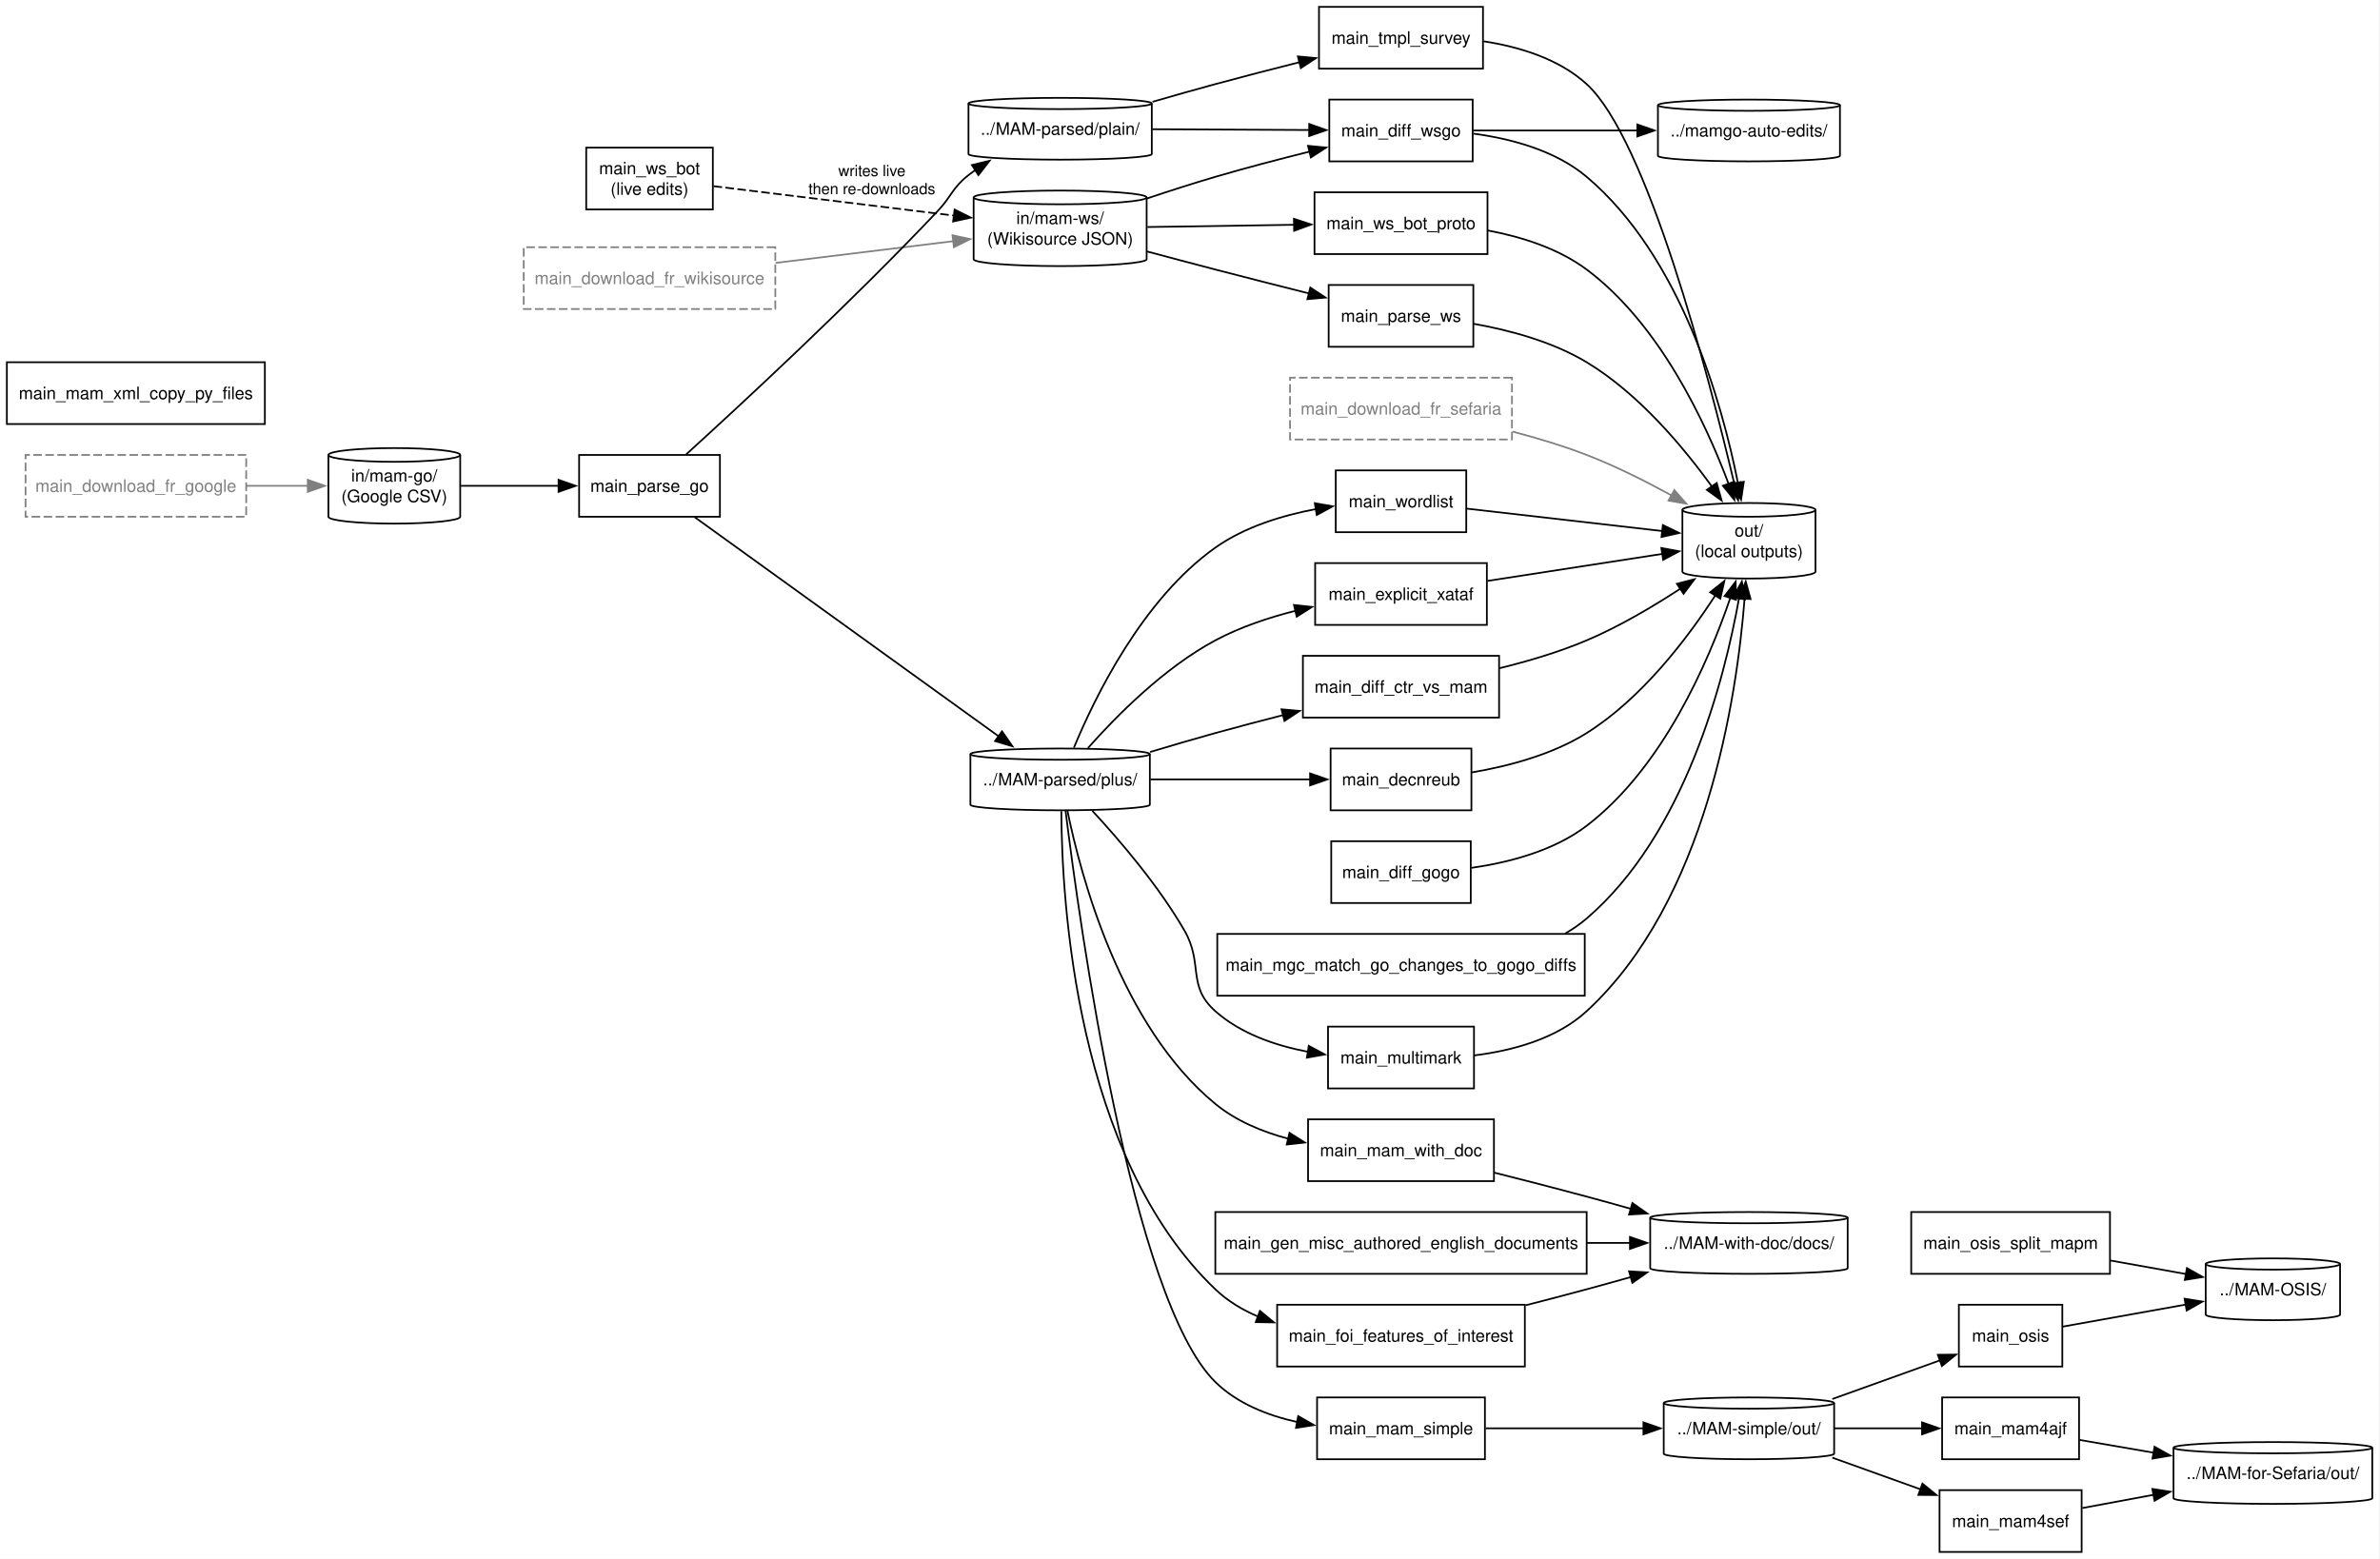
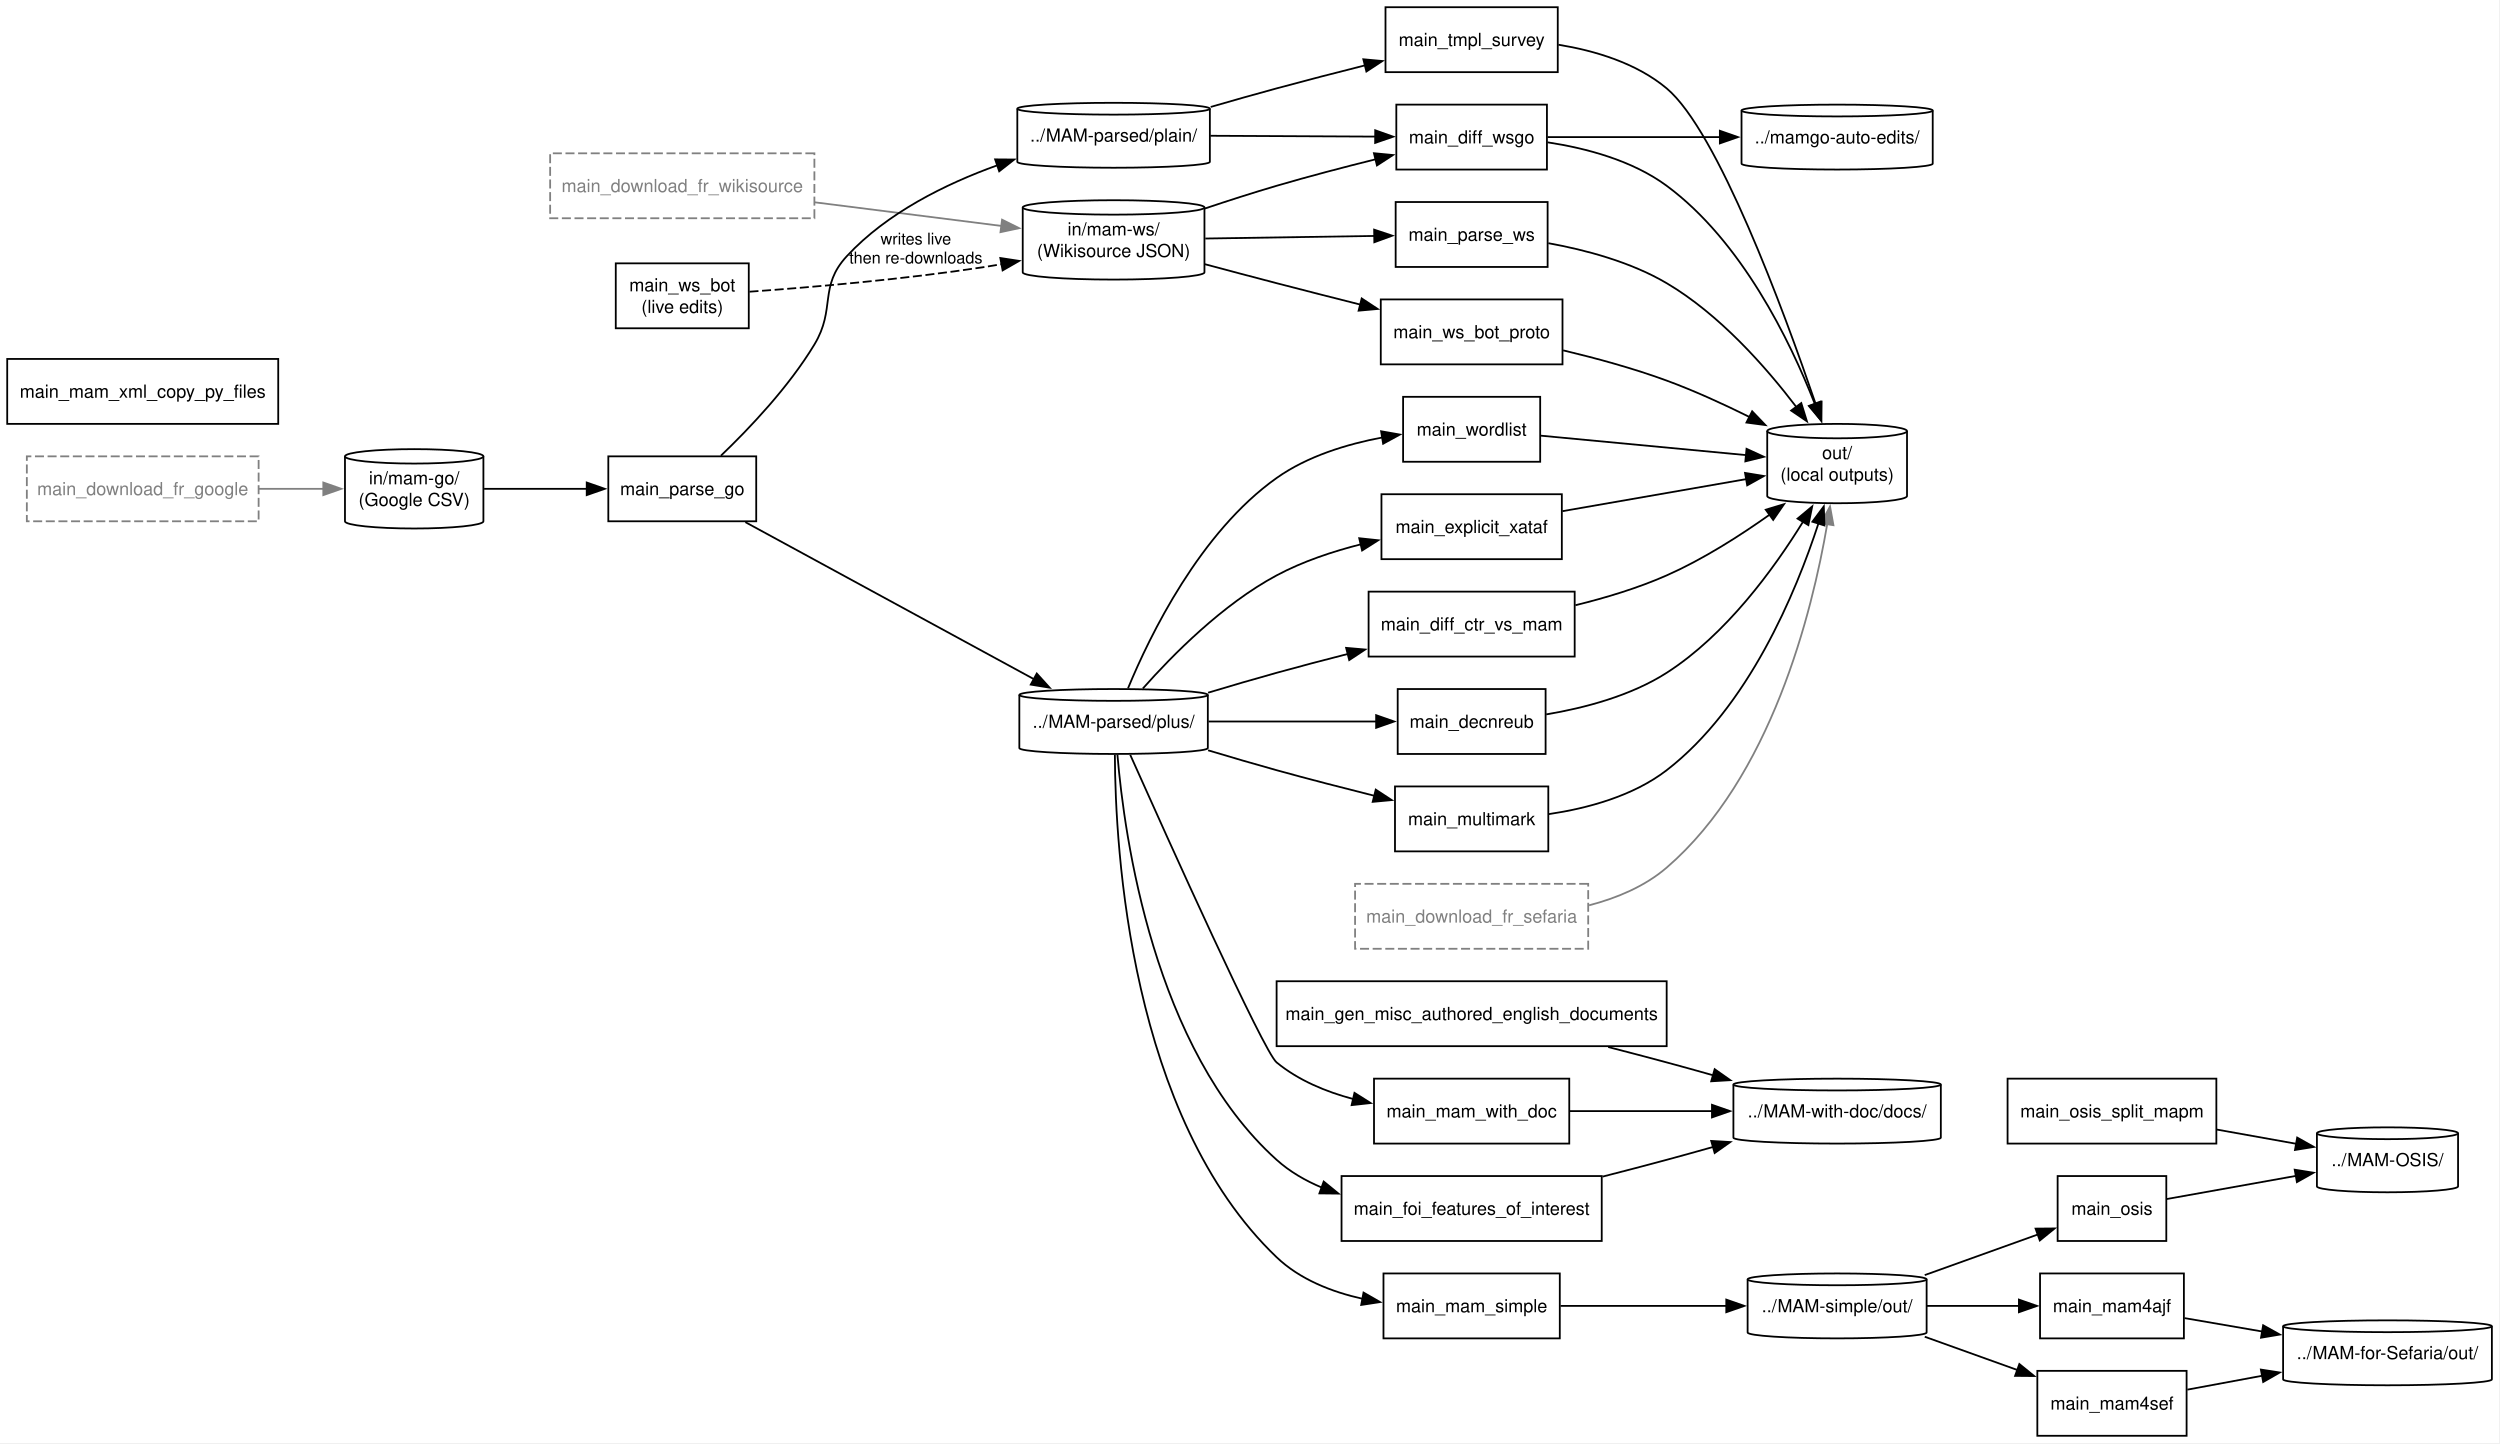
- <svg xmlns="http://www.w3.org/2000/svg" width="1386pt" height="908pt" viewBox="0.00 0.00 1386.00 908.00">
-   <g id="graph0" class="graph" transform="scale(1 1) rotate(0) translate(4 904)">
-     <polygon fill="white" stroke="none" points="-4,4 -4,-904 1381.5,-904 1381.5,4 -4,4" />
+ <svg xmlns="http://www.w3.org/2000/svg" width="1386pt" height="800pt" viewBox="0.00 0.00 1386.00 800.00">
+   <g id="graph0" class="graph" transform="scale(1 1) rotate(0) translate(4 796)">
+     <polygon fill="white" stroke="none" points="-4,4 -4,-796 1381.5,-796 1381.5,4 -4,4" />
    <g id="node1" class="node">
-       <path fill="none" stroke="black" d="M264,-639C264,-641.21 246.8,-643 225.62,-643 204.45,-643 187.25,-641.21 187.25,-639 187.25,-639 187.25,-603 187.25,-603 187.25,-600.79 204.45,-599 225.62,-599 246.8,-599 264,-600.79 264,-603 264,-603 264,-639 264,-639" />
-       <path fill="none" stroke="black" d="M264,-639C264,-636.79 246.8,-635 225.62,-635 204.45,-635 187.25,-636.79 187.25,-639" />
-       <text xml:space="preserve" text-anchor="middle" x="225.62" y="-623.5" font-family="Helvetica,sans-Serif" font-size="10.00">in/mam-go/</text>
-       <text xml:space="preserve" text-anchor="middle" x="225.62" y="-611.5" font-family="Helvetica,sans-Serif" font-size="10.00">(Google CSV)</text>
+       <path fill="none" stroke="black" d="M264,-543C264,-545.21 246.8,-547 225.62,-547 204.45,-547 187.25,-545.21 187.25,-543 187.25,-543 187.25,-507 187.25,-507 187.25,-504.79 204.45,-503 225.62,-503 246.8,-503 264,-504.79 264,-507 264,-507 264,-543 264,-543" />
+       <path fill="none" stroke="black" d="M264,-543C264,-540.79 246.8,-539 225.62,-539 204.45,-539 187.25,-540.79 187.25,-543" />
+       <text xml:space="preserve" text-anchor="middle" x="225.62" y="-527.5" font-family="Helvetica,sans-Serif" font-size="10.00">in/mam-go/</text>
+       <text xml:space="preserve" text-anchor="middle" x="225.62" y="-515.5" font-family="Helvetica,sans-Serif" font-size="10.00">(Google CSV)</text>
    </g>
    <g id="node14" class="node">
-       <polygon fill="none" stroke="black" points="415.25,-639 333.25,-639 333.25,-603 415.25,-603 415.25,-639" />
-       <text xml:space="preserve" text-anchor="middle" x="374.25" y="-617.5" font-family="Helvetica,sans-Serif" font-size="10.00">main_parse_go</text>
+       <polygon fill="none" stroke="black" points="415.25,-543 333.25,-543 333.25,-507 415.25,-507 415.25,-543" />
+       <text xml:space="preserve" text-anchor="middle" x="374.25" y="-521.5" font-family="Helvetica,sans-Serif" font-size="10.00">main_parse_go</text>
    </g>
    <g id="edge2" class="edge">
-       <path fill="none" stroke="black" d="M264.38,-621C281.74,-621 302.6,-621 321.4,-621" />
-       <polygon fill="black" stroke="black" points="321.28,-624.5 331.28,-621 321.28,-617.5 321.28,-624.5" />
+       <path fill="none" stroke="black" d="M264.38,-525C281.74,-525 302.6,-525 321.4,-525" />
+       <polygon fill="black" stroke="black" points="321.28,-528.5 331.28,-525 321.28,-521.5 321.28,-528.5" />
    </g>
    <g id="node2" class="node">
-       <path fill="none" stroke="black" d="M665.62,-464.73C665.62,-466.53 642.21,-468 613.38,-468 584.54,-468 561.12,-466.53 561.12,-464.73 561.12,-464.73 561.12,-435.27 561.12,-435.27 561.12,-433.47 584.54,-432 613.38,-432 642.21,-432 665.62,-433.47 665.62,-435.27 665.62,-435.27 665.62,-464.73 665.62,-464.73" />
-       <path fill="none" stroke="black" d="M665.62,-464.73C665.62,-462.92 642.21,-461.45 613.38,-461.45 584.54,-461.45 561.12,-462.92 561.12,-464.73" />
-       <text xml:space="preserve" text-anchor="middle" x="613.38" y="-446.5" font-family="Helvetica,sans-Serif" font-size="10.00">../MAM-parsed/plus/</text>
+       <path fill="none" stroke="black" d="M665.62,-410.73C665.62,-412.53 642.21,-414 613.38,-414 584.54,-414 561.12,-412.53 561.12,-410.73 561.12,-410.73 561.12,-381.27 561.12,-381.27 561.12,-379.47 584.54,-378 613.38,-378 642.21,-378 665.62,-379.47 665.62,-381.27 665.62,-381.27 665.62,-410.73 665.62,-410.73" />
+       <path fill="none" stroke="black" d="M665.62,-410.73C665.62,-408.92 642.21,-407.45 613.38,-407.45 584.54,-407.45 561.12,-408.92 561.12,-410.73" />
+       <text xml:space="preserve" text-anchor="middle" x="613.38" y="-392.5" font-family="Helvetica,sans-Serif" font-size="10.00">../MAM-parsed/plus/</text>
    </g>
    <g id="node15" class="node">
      <polygon fill="none" stroke="black" points="884,-144 739.75,-144 739.75,-108 884,-108 884,-144" />
      <text xml:space="preserve" text-anchor="middle" x="811.88" y="-122.5" font-family="Helvetica,sans-Serif" font-size="10.00">main_foi_features_of_interest</text>
    </g>
    <g id="edge5" class="edge">
-       <path fill="none" stroke="black" d="M614.08,-431.51C614.3,-379.51 622.39,-230.75 703.75,-153 710.9,-146.16 719.52,-140.99 728.73,-137.08" />
-       <polygon fill="black" stroke="black" points="729.73,-140.44 737.9,-133.7 727.31,-133.87 729.73,-140.44" />
+       <path fill="none" stroke="black" d="M615.5,-377.59C619.3,-332.22 635.58,-214.33 703.75,-153 711.05,-146.43 719.72,-141.41 728.92,-137.58" />
+       <polygon fill="black" stroke="black" points="729.86,-140.96 738.06,-134.26 727.47,-134.38 729.86,-140.96" />
    </g>
    <g id="node16" class="node">
-       <polygon fill="none" stroke="black" points="866,-252 757.75,-252 757.75,-216 866,-216 866,-252" />
-       <text xml:space="preserve" text-anchor="middle" x="811.88" y="-230.5" font-family="Helvetica,sans-Serif" font-size="10.00">main_mam_with_doc</text>
+       <polygon fill="none" stroke="black" points="866,-198 757.75,-198 757.75,-162 866,-162 866,-198" />
+       <text xml:space="preserve" text-anchor="middle" x="811.88" y="-176.5" font-family="Helvetica,sans-Serif" font-size="10.00">main_mam_with_doc</text>
    </g>
    <g id="edge6" class="edge">
-       <path fill="none" stroke="black" d="M617.63,-431.75C625.36,-393.85 648.51,-306.4 703.75,-261 715.85,-251.05 731.14,-244.7 746.34,-240.67" />
-       <polygon fill="black" stroke="black" points="746.92,-244.13 755.87,-238.47 745.34,-237.31 746.92,-244.13" />
+       <path fill="none" stroke="black" d="M622.6,-377.53C643.32,-331.12 696.55,-212.92 703.75,-207 715.85,-197.05 731.14,-190.7 746.34,-186.67" />
+       <polygon fill="black" stroke="black" points="746.92,-190.13 755.87,-184.47 745.34,-183.31 746.92,-190.13" />
    </g>
    <g id="node18" class="node">
      <polygon fill="none" stroke="black" points="860.75,-90 763,-90 763,-54 860.75,-54 860.75,-90" />
      <text xml:space="preserve" text-anchor="middle" x="811.88" y="-68.5" font-family="Helvetica,sans-Serif" font-size="10.00">main_mam_simple</text>
    </g>
    <g id="edge7" class="edge">
-       <path fill="none" stroke="black" d="M616.52,-431.82C624.56,-366.78 654.96,-146.91 703.75,-99 716.49,-86.49 734.13,-79.51 751.43,-75.69" />
-       <polygon fill="black" stroke="black" points="752,-79.14 761.2,-73.88 750.73,-72.26 752,-79.14" />
+       <path fill="none" stroke="black" d="M614.08,-377.51C614.3,-325.51 622.39,-176.75 703.75,-99 716.6,-86.72 734.19,-79.79 751.41,-75.95" />
+       <polygon fill="black" stroke="black" points="751.94,-79.41 761.12,-74.13 750.65,-72.53 751.94,-79.41" />
    </g>
    <g id="node22" class="node">
-       <polygon fill="none" stroke="black" points="852.88,-468 770.88,-468 770.88,-432 852.88,-432 852.88,-468" />
-       <text xml:space="preserve" text-anchor="middle" x="811.88" y="-446.5" font-family="Helvetica,sans-Serif" font-size="10.00">main_decnreub</text>
+       <polygon fill="none" stroke="black" points="852.88,-414 770.88,-414 770.88,-378 852.88,-378 852.88,-414" />
+       <text xml:space="preserve" text-anchor="middle" x="811.88" y="-392.5" font-family="Helvetica,sans-Serif" font-size="10.00">main_decnreub</text>
    </g>
    <g id="edge8" class="edge">
-       <path fill="none" stroke="black" d="M666,-450C694.69,-450 730.27,-450 758.99,-450" />
-       <polygon fill="black" stroke="black" points="758.93,-453.5 768.93,-450 758.93,-446.5 758.93,-453.5" />
+       <path fill="none" stroke="black" d="M666,-396C694.69,-396 730.27,-396 758.99,-396" />
+       <polygon fill="black" stroke="black" points="758.93,-399.5 768.93,-396 758.93,-392.5 758.93,-399.5" />
    </g>
    <g id="node23" class="node">
-       <polygon fill="none" stroke="black" points="854.38,-306 769.38,-306 769.38,-270 854.38,-270 854.38,-306" />
-       <text xml:space="preserve" text-anchor="middle" x="811.88" y="-284.5" font-family="Helvetica,sans-Serif" font-size="10.00">main_multimark</text>
+       <polygon fill="none" stroke="black" points="854.38,-360 769.38,-360 769.38,-324 854.38,-324 854.38,-360" />
+       <text xml:space="preserve" text-anchor="middle" x="811.88" y="-338.5" font-family="Helvetica,sans-Serif" font-size="10.00">main_multimark</text>
    </g>
    <g id="edge9" class="edge">
-       <path fill="none" stroke="black" d="M632.12,-431.72C647.85,-414.75 670.6,-388.24 685.75,-362 696.93,-342.63 687.02,-329.85 703.75,-315 718.55,-301.86 738.82,-294.93 757.75,-291.33" />
-       <polygon fill="black" stroke="black" points="758.17,-294.81 767.49,-289.78 757.07,-287.9 758.17,-294.81" />
+       <path fill="none" stroke="black" d="M665.77,-380.03C678.17,-376.3 691.41,-372.42 703.75,-369 721.34,-364.13 740.65,-359.15 757.98,-354.81" />
+       <polygon fill="black" stroke="black" points="758.71,-358.24 767.57,-352.43 757.02,-351.45 758.71,-358.24" />
    </g>
    <g id="node24" class="node">
-       <polygon fill="none" stroke="black" points="849.88,-630 773.88,-630 773.88,-594 849.88,-594 849.88,-630" />
-       <text xml:space="preserve" text-anchor="middle" x="811.88" y="-608.5" font-family="Helvetica,sans-Serif" font-size="10.00">main_wordlist</text>
+       <polygon fill="none" stroke="black" points="849.88,-576 773.88,-576 773.88,-540 849.88,-540 849.88,-576" />
+       <text xml:space="preserve" text-anchor="middle" x="811.88" y="-554.5" font-family="Helvetica,sans-Serif" font-size="10.00">main_wordlist</text>
    </g>
    <g id="edge10" class="edge">
-       <path fill="none" stroke="black" d="M621.39,-468.45C633.54,-497.82 661.32,-554.94 703.75,-585 720.82,-597.1 742.8,-603.79 762.4,-607.48" />
-       <polygon fill="black" stroke="black" points="761.68,-610.91 772.11,-609.08 762.81,-604 761.68,-610.91" />
+       <path fill="none" stroke="black" d="M621.39,-414.45C633.54,-443.82 661.32,-500.94 703.75,-531 720.82,-543.1 742.8,-549.79 762.4,-553.48" />
+       <polygon fill="black" stroke="black" points="761.68,-556.91 772.11,-555.08 762.81,-550 761.68,-556.91" />
    </g>
    <g id="node25" class="node">
-       <polygon fill="none" stroke="black" points="861.88,-576 761.88,-576 761.88,-540 861.88,-540 861.88,-576" />
-       <text xml:space="preserve" text-anchor="middle" x="811.88" y="-554.5" font-family="Helvetica,sans-Serif" font-size="10.00">main_explicit_xataf</text>
+       <polygon fill="none" stroke="black" points="861.88,-522 761.88,-522 761.88,-486 861.88,-486 861.88,-522" />
+       <text xml:space="preserve" text-anchor="middle" x="811.88" y="-500.5" font-family="Helvetica,sans-Serif" font-size="10.00">main_explicit_xataf</text>
    </g>
    <g id="edge11" class="edge">
-       <path fill="none" stroke="black" d="M629.58,-468.27C646,-486.8 673.84,-514.99 703.75,-531 718.18,-538.72 734.88,-544.3 750.75,-548.3" />
-       <polygon fill="black" stroke="black" points="749.55,-551.61 760.09,-550.48 751.15,-544.8 749.55,-551.61" />
+       <path fill="none" stroke="black" d="M629.58,-414.27C646,-432.8 673.84,-460.99 703.75,-477 718.18,-484.72 734.88,-490.3 750.75,-494.3" />
+       <polygon fill="black" stroke="black" points="749.55,-497.61 760.09,-496.48 751.15,-490.8 749.55,-497.61" />
+     </g>
+     <g id="node27" class="node">
+       <polygon fill="none" stroke="black" points="869,-468 754.75,-468 754.75,-432 869,-432 869,-468" />
+       <text xml:space="preserve" text-anchor="middle" x="811.88" y="-446.5" font-family="Helvetica,sans-Serif" font-size="10.00">main_diff_ctr_vs_mam</text>
+     </g>
+     <g id="edge12" class="edge">
+       <path fill="none" stroke="black" d="M665.77,-411.97C678.17,-415.7 691.41,-419.58 703.75,-423 716.53,-426.54 730.22,-430.14 743.4,-433.5" />
+       <polygon fill="black" stroke="black" points="742.29,-436.83 752.85,-435.9 744.01,-430.05 742.29,-436.83" />
+     </g>
+     <g id="node3" class="node">
+       <path fill="none" stroke="black" d="M666.75,-735.73C666.75,-737.53 642.83,-739 613.38,-739 583.92,-739 560,-737.53 560,-735.73 560,-735.73 560,-706.27 560,-706.27 560,-704.47 583.92,-703 613.38,-703 642.83,-703 666.75,-704.47 666.75,-706.27 666.75,-706.27 666.75,-735.73 666.75,-735.73" />
+       <path fill="none" stroke="black" d="M666.75,-735.73C666.75,-733.92 642.83,-732.45 613.38,-732.45 583.92,-732.45 560,-733.92 560,-735.73" />
+       <text xml:space="preserve" text-anchor="middle" x="613.38" y="-717.5" font-family="Helvetica,sans-Serif" font-size="10.00">../MAM-parsed/plain/</text>
+     </g>
+     <g id="node17" class="node">
+       <polygon fill="none" stroke="black" points="859.62,-792 764.12,-792 764.12,-756 859.62,-756 859.62,-792" />
+       <text xml:space="preserve" text-anchor="middle" x="811.88" y="-770.5" font-family="Helvetica,sans-Serif" font-size="10.00">main_tmpl_survey</text>
+     </g>
+     <g id="edge13" class="edge">
+       <path fill="none" stroke="black" d="M667.22,-736.72C679.21,-740.19 691.9,-743.78 703.75,-747 719.69,-751.33 737.03,-755.8 753.03,-759.83" />
+       <polygon fill="black" stroke="black" points="751.83,-763.14 762.38,-762.17 753.53,-756.34 751.83,-763.14" />
+     </g>
+     <g id="node26" class="node">
+       <polygon fill="none" stroke="black" points="853.62,-738 770.12,-738 770.12,-702 853.62,-702 853.62,-738" />
+       <text xml:space="preserve" text-anchor="middle" x="811.88" y="-716.5" font-family="Helvetica,sans-Serif" font-size="10.00">main_diff_wsgo</text>
+     </g>
+     <g id="edge14" class="edge">
+       <path fill="none" stroke="black" d="M667.03,-720.73C695.41,-720.59 730.31,-720.41 758.62,-720.27" />
+       <polygon fill="black" stroke="black" points="758.42,-723.77 768.4,-720.22 758.38,-716.77 758.42,-723.77" />
+     </g>
+     <g id="node4" class="node">
+       <path fill="none" stroke="black" d="M663.75,-681C663.75,-683.21 641.17,-685 613.38,-685 585.58,-685 563,-683.21 563,-681 563,-681 563,-645 563,-645 563,-642.79 585.58,-641 613.38,-641 641.17,-641 663.75,-642.79 663.75,-645 663.75,-645 663.75,-681 663.75,-681" />
+       <path fill="none" stroke="black" d="M663.75,-681C663.75,-678.79 641.17,-677 613.38,-677 585.58,-677 563,-678.79 563,-681" />
+       <text xml:space="preserve" text-anchor="middle" x="613.38" y="-665.5" font-family="Helvetica,sans-Serif" font-size="10.00">in/mam-ws/</text>
+       <text xml:space="preserve" text-anchor="middle" x="613.38" y="-653.5" font-family="Helvetica,sans-Serif" font-size="10.00">(Wikisource JSON)</text>
+     </g>
+     <g id="edge37" class="edge">
+       <path fill="none" stroke="black" d="M663.8,-680.34C676.74,-684.68 690.71,-689.18 703.75,-693 721.49,-698.2 741.06,-703.32 758.56,-707.67" />
+       <polygon fill="black" stroke="black" points="757.71,-711.06 768.26,-710.05 759.38,-704.27 757.71,-711.06" />
    </g>
    <g id="node28" class="node">
-       <polygon fill="none" stroke="black" points="869,-522 754.75,-522 754.75,-486 869,-486 869,-522" />
-       <text xml:space="preserve" text-anchor="middle" x="811.88" y="-500.5" font-family="Helvetica,sans-Serif" font-size="10.00">main_diff_ctr_vs_mam</text>
-     </g>
-     <g id="edge12" class="edge">
-       <path fill="none" stroke="black" d="M665.77,-465.97C678.17,-469.7 691.41,-473.58 703.75,-477 716.53,-480.54 730.22,-484.14 743.4,-487.5" />
-       <polygon fill="black" stroke="black" points="742.29,-490.83 752.85,-489.9 744.01,-484.05 742.29,-490.83" />
-     </g>
-     <g id="node3" class="node">
-       <path fill="none" stroke="black" d="M666.75,-843.73C666.75,-845.53 642.83,-847 613.38,-847 583.92,-847 560,-845.53 560,-843.73 560,-843.73 560,-814.27 560,-814.27 560,-812.47 583.92,-811 613.38,-811 642.83,-811 666.75,-812.47 666.75,-814.27 666.75,-814.27 666.75,-843.73 666.75,-843.73" />
-       <path fill="none" stroke="black" d="M666.75,-843.73C666.75,-841.92 642.83,-840.45 613.38,-840.45 583.92,-840.45 560,-841.92 560,-843.73" />
-       <text xml:space="preserve" text-anchor="middle" x="613.38" y="-825.5" font-family="Helvetica,sans-Serif" font-size="10.00">../MAM-parsed/plain/</text>
-     </g>
-     <g id="node17" class="node">
-       <polygon fill="none" stroke="black" points="859.62,-900 764.12,-900 764.12,-864 859.62,-864 859.62,-900" />
-       <text xml:space="preserve" text-anchor="middle" x="811.88" y="-878.5" font-family="Helvetica,sans-Serif" font-size="10.00">main_tmpl_survey</text>
-     </g>
-     <g id="edge13" class="edge">
-       <path fill="none" stroke="black" d="M667.22,-844.72C679.21,-848.19 691.9,-851.78 703.75,-855 719.69,-859.33 737.03,-863.8 753.03,-867.83" />
-       <polygon fill="black" stroke="black" points="751.83,-871.14 762.38,-870.17 753.53,-864.34 751.83,-871.14" />
-     </g>
-     <g id="node26" class="node">
-       <polygon fill="none" stroke="black" points="853.62,-846 770.12,-846 770.12,-810 853.62,-810 853.62,-846" />
-       <text xml:space="preserve" text-anchor="middle" x="811.88" y="-824.5" font-family="Helvetica,sans-Serif" font-size="10.00">main_diff_wsgo</text>
-     </g>
-     <g id="edge14" class="edge">
-       <path fill="none" stroke="black" d="M667.03,-828.73C695.41,-828.59 730.31,-828.41 758.62,-828.27" />
-       <polygon fill="black" stroke="black" points="758.42,-831.77 768.4,-828.22 758.38,-824.77 758.42,-831.77" />
-     </g>
-     <g id="node4" class="node">
-       <path fill="none" stroke="black" d="M663.75,-789C663.75,-791.21 641.17,-793 613.38,-793 585.58,-793 563,-791.21 563,-789 563,-789 563,-753 563,-753 563,-750.79 585.58,-749 613.38,-749 641.17,-749 663.75,-750.79 663.75,-753 663.75,-753 663.75,-789 663.75,-789" />
-       <path fill="none" stroke="black" d="M663.75,-789C663.75,-786.79 641.17,-785 613.38,-785 585.58,-785 563,-786.79 563,-789" />
-       <text xml:space="preserve" text-anchor="middle" x="613.38" y="-773.5" font-family="Helvetica,sans-Serif" font-size="10.00">in/mam-ws/</text>
-       <text xml:space="preserve" text-anchor="middle" x="613.38" y="-761.5" font-family="Helvetica,sans-Serif" font-size="10.00">(Wikisource JSON)</text>
+       <polygon fill="none" stroke="black" points="854,-684 769.75,-684 769.75,-648 854,-648 854,-684" />
+       <text xml:space="preserve" text-anchor="middle" x="811.88" y="-662.5" font-family="Helvetica,sans-Serif" font-size="10.00">main_parse_ws</text>
+     </g>
+     <g id="edge38" class="edge">
+       <path fill="none" stroke="black" d="M664.21,-663.76C692.92,-664.2 728.98,-664.75 758.16,-665.2" />
+       <polygon fill="black" stroke="black" points="757.82,-668.69 767.87,-665.34 757.92,-661.69 757.82,-668.69" />
+     </g>
+     <g id="node29" class="node">
+       <polygon fill="none" stroke="black" points="862.25,-630 761.5,-630 761.5,-594 862.25,-594 862.25,-630" />
+       <text xml:space="preserve" text-anchor="middle" x="811.88" y="-608.5" font-family="Helvetica,sans-Serif" font-size="10.00">main_ws_bot_proto</text>
    </g>
    <g id="edge39" class="edge">
-       <path fill="none" stroke="black" d="M663.8,-788.34C676.74,-792.68 690.71,-797.18 703.75,-801 721.49,-806.2 741.06,-811.32 758.56,-815.67" />
-       <polygon fill="black" stroke="black" points="757.71,-819.06 768.26,-818.05 759.38,-812.27 757.71,-819.06" />
-     </g>
-     <g id="node29" class="node">
-       <polygon fill="none" stroke="black" points="854,-738 769.75,-738 769.75,-702 854,-702 854,-738" />
-       <text xml:space="preserve" text-anchor="middle" x="811.88" y="-716.5" font-family="Helvetica,sans-Serif" font-size="10.00">main_parse_ws</text>
-     </g>
-     <g id="edge40" class="edge">
-       <path fill="none" stroke="black" d="M663.98,-757.53C676.91,-754.06 690.84,-750.36 703.75,-747 721.49,-742.38 740.91,-737.45 758.29,-733.08" />
-       <polygon fill="black" stroke="black" points="759.06,-736.5 767.91,-730.67 757.36,-729.71 759.06,-736.5" />
-     </g>
-     <g id="node30" class="node">
-       <polygon fill="none" stroke="black" points="862.25,-792 761.5,-792 761.5,-756 862.25,-756 862.25,-792" />
-       <text xml:space="preserve" text-anchor="middle" x="811.88" y="-770.5" font-family="Helvetica,sans-Serif" font-size="10.00">main_ws_bot_proto</text>
-     </g>
-     <g id="edge41" class="edge">
-       <path fill="none" stroke="black" d="M664.21,-771.76C690.18,-772.16 722.16,-772.65 749.63,-773.06" />
-       <polygon fill="black" stroke="black" points="749.52,-776.56 759.58,-773.22 749.63,-769.56 749.52,-776.56" />
+       <path fill="none" stroke="black" d="M663.98,-649.53C676.91,-646.06 690.84,-642.36 703.75,-639 718.84,-635.07 735.14,-630.92 750.37,-627.08" />
+       <polygon fill="black" stroke="black" points="750.92,-630.55 759.77,-624.71 749.21,-623.76 750.92,-630.55" />
    </g>
    <g id="node5" class="node">
      <path fill="none" stroke="black" d="M1064.12,-86.73C1064.12,-88.53 1041.88,-90 1014.5,-90 987.12,-90 964.88,-88.53 964.88,-86.73 964.88,-86.73 964.88,-57.27 964.88,-57.27 964.88,-55.47 987.12,-54 1014.5,-54 1041.88,-54 1064.12,-55.47 1064.12,-57.27 1064.12,-57.27 1064.12,-86.73 1064.12,-86.73" />
      <path fill="none" stroke="black" d="M1064.12,-86.73C1064.12,-84.92 1041.88,-83.45 1014.5,-83.45 987.12,-83.45 964.88,-84.92 964.88,-86.73" />
      <text xml:space="preserve" text-anchor="middle" x="1014.5" y="-68.5" font-family="Helvetica,sans-Serif" font-size="10.00">../MAM-simple/out/</text>
    </g>
    <g id="node19" class="node">
      <polygon fill="none" stroke="black" points="1208.25,-36 1125.5,-36 1125.5,0 1208.25,0 1208.25,-36" />
      <text xml:space="preserve" text-anchor="middle" x="1166.88" y="-14.5" font-family="Helvetica,sans-Serif" font-size="10.00">main_mam4sef</text>
    </g>
    <g id="edge19" class="edge">
      <path fill="none" stroke="black" d="M1063.08,-54.91C1079.46,-49.03 1097.86,-42.42 1114.52,-36.44" />
      <polygon fill="black" stroke="black" points="1115.53,-39.8 1123.76,-33.12 1113.16,-33.21 1115.53,-39.8" />
    </g>
    <g id="node20" class="node">
      <polygon fill="none" stroke="black" points="1206.75,-90 1127,-90 1127,-54 1206.75,-54 1206.75,-90" />
      <text xml:space="preserve" text-anchor="middle" x="1166.88" y="-68.5" font-family="Helvetica,sans-Serif" font-size="10.00">main_mam4ajf</text>
    </g>
    <g id="edge20" class="edge">
      <path fill="none" stroke="black" d="M1064.32,-72C1080.77,-72 1099.14,-72 1115.69,-72" />
      <polygon fill="black" stroke="black" points="1115.29,-75.5 1125.29,-72 1115.29,-68.5 1115.29,-75.5" />
    </g>
    <g id="node21" class="node">
      <polygon fill="none" stroke="black" points="1197,-144 1136.75,-144 1136.75,-108 1197,-108 1197,-144" />
      <text xml:space="preserve" text-anchor="middle" x="1166.88" y="-122.5" font-family="Helvetica,sans-Serif" font-size="10.00">main_osis</text>
    </g>
    <g id="edge21" class="edge">
      <path fill="none" stroke="black" d="M1063.08,-89.09C1083.22,-96.32 1106.43,-104.65 1125.69,-111.57" />
      <polygon fill="black" stroke="black" points="1124.51,-114.86 1135.1,-114.95 1126.87,-108.27 1124.51,-114.86" />
    </g>
    <g id="node6" class="node">
      <path fill="none" stroke="black" d="M1072,-194.73C1072,-196.53 1046.23,-198 1014.5,-198 982.77,-198 957,-196.53 957,-194.73 957,-194.73 957,-165.27 957,-165.27 957,-163.47 982.77,-162 1014.5,-162 1046.23,-162 1072,-163.47 1072,-165.27 1072,-165.27 1072,-194.73 1072,-194.73" />
      <path fill="none" stroke="black" d="M1072,-194.73C1072,-192.92 1046.23,-191.45 1014.5,-191.45 982.77,-191.45 957,-192.92 957,-194.73" />
      <text xml:space="preserve" text-anchor="middle" x="1014.5" y="-176.5" font-family="Helvetica,sans-Serif" font-size="10.00">../MAM-with-doc/docs/</text>
    </g>
    <g id="node7" class="node">
      <path fill="none" stroke="black" d="M1377.5,-60.73C1377.5,-62.53 1351.56,-64 1319.62,-64 1287.69,-64 1261.75,-62.53 1261.75,-60.73 1261.75,-60.73 1261.75,-31.27 1261.75,-31.27 1261.75,-29.47 1287.69,-28 1319.62,-28 1351.56,-28 1377.5,-29.47 1377.5,-31.27 1377.5,-31.27 1377.5,-60.73 1377.5,-60.73" />
      <path fill="none" stroke="black" d="M1377.5,-60.73C1377.5,-58.92 1351.56,-57.45 1319.62,-57.45 1287.69,-57.45 1261.75,-58.92 1261.75,-60.73" />
      <text xml:space="preserve" text-anchor="middle" x="1319.62" y="-42.5" font-family="Helvetica,sans-Serif" font-size="10.00">../MAM-for-Sefaria/out/</text>
    </g>
    <g id="node8" class="node">
      <path fill="none" stroke="black" d="M1358.75,-167.73C1358.75,-169.53 1341.21,-171 1319.62,-171 1298.04,-171 1280.5,-169.53 1280.5,-167.73 1280.5,-167.73 1280.5,-138.27 1280.5,-138.27 1280.5,-136.47 1298.04,-135 1319.62,-135 1341.21,-135 1358.75,-136.47 1358.75,-138.27 1358.75,-138.27 1358.75,-167.73 1358.75,-167.73" />
      <path fill="none" stroke="black" d="M1358.75,-167.73C1358.75,-165.92 1341.21,-164.45 1319.62,-164.45 1298.04,-164.45 1280.5,-165.92 1280.5,-167.73" />
      <text xml:space="preserve" text-anchor="middle" x="1319.62" y="-149.5" font-family="Helvetica,sans-Serif" font-size="10.00">../MAM-OSIS/</text>
    </g>
    <g id="node9" class="node">
-       <path fill="none" stroke="black" d="M1053.25,-607C1053.25,-609.21 1035.88,-611 1014.5,-611 993.12,-611 975.75,-609.21 975.75,-607 975.75,-607 975.75,-571 975.75,-571 975.75,-568.79 993.12,-567 1014.5,-567 1035.88,-567 1053.25,-568.79 1053.25,-571 1053.25,-571 1053.25,-607 1053.25,-607" />
-       <path fill="none" stroke="black" d="M1053.25,-607C1053.25,-604.79 1035.88,-603 1014.5,-603 993.12,-603 975.75,-604.79 975.75,-607" />
-       <text xml:space="preserve" text-anchor="middle" x="1014.5" y="-591.5" font-family="Helvetica,sans-Serif" font-size="10.00">out/</text>
-       <text xml:space="preserve" text-anchor="middle" x="1014.5" y="-579.5" font-family="Helvetica,sans-Serif" font-size="10.00">(local outputs)</text>
+       <path fill="none" stroke="black" d="M1053.25,-557C1053.25,-559.21 1035.88,-561 1014.5,-561 993.12,-561 975.75,-559.21 975.75,-557 975.75,-557 975.75,-521 975.75,-521 975.75,-518.79 993.12,-517 1014.5,-517 1035.88,-517 1053.25,-518.79 1053.25,-521 1053.25,-521 1053.25,-557 1053.25,-557" />
+       <path fill="none" stroke="black" d="M1053.25,-557C1053.25,-554.79 1035.88,-553 1014.5,-553 993.12,-553 975.75,-554.79 975.75,-557" />
+       <text xml:space="preserve" text-anchor="middle" x="1014.5" y="-541.5" font-family="Helvetica,sans-Serif" font-size="10.00">out/</text>
+       <text xml:space="preserve" text-anchor="middle" x="1014.5" y="-529.5" font-family="Helvetica,sans-Serif" font-size="10.00">(local outputs)</text>
    </g>
    <g id="node10" class="node">
-       <path fill="none" stroke="black" d="M1067.5,-842.73C1067.5,-844.53 1043.74,-846 1014.5,-846 985.26,-846 961.5,-844.53 961.5,-842.73 961.5,-842.73 961.5,-813.27 961.5,-813.27 961.5,-811.47 985.26,-810 1014.5,-810 1043.74,-810 1067.5,-811.47 1067.5,-813.27 1067.5,-813.27 1067.5,-842.73 1067.5,-842.73" />
-       <path fill="none" stroke="black" d="M1067.5,-842.73C1067.5,-840.92 1043.74,-839.45 1014.5,-839.45 985.26,-839.45 961.5,-840.92 961.5,-842.73" />
-       <text xml:space="preserve" text-anchor="middle" x="1014.5" y="-824.5" font-family="Helvetica,sans-Serif" font-size="10.00">../mamgo-auto-edits/</text>
+       <path fill="none" stroke="black" d="M1067.5,-734.73C1067.5,-736.53 1043.74,-738 1014.5,-738 985.26,-738 961.5,-736.53 961.5,-734.73 961.5,-734.73 961.5,-705.27 961.5,-705.27 961.5,-703.47 985.26,-702 1014.5,-702 1043.74,-702 1067.5,-703.47 1067.5,-705.27 1067.5,-705.27 1067.5,-734.73 1067.5,-734.73" />
+       <path fill="none" stroke="black" d="M1067.5,-734.73C1067.5,-732.92 1043.74,-731.45 1014.5,-731.45 985.26,-731.45 961.5,-732.92 961.5,-734.73" />
+       <text xml:space="preserve" text-anchor="middle" x="1014.5" y="-716.5" font-family="Helvetica,sans-Serif" font-size="10.00">../mamgo-auto-edits/</text>
    </g>
    <g id="node11" class="node">
-       <polygon fill="none" stroke="gray" stroke-dasharray="5,2" points="139.38,-639 10.88,-639 10.88,-603 139.38,-603 139.38,-639" />
-       <text xml:space="preserve" text-anchor="middle" x="75.12" y="-617.5" font-family="Helvetica,sans-Serif" font-size="10.00" fill="gray">main_download_fr_google</text>
+       <polygon fill="none" stroke="gray" stroke-dasharray="5,2" points="139.38,-543 10.88,-543 10.88,-507 139.38,-507 139.38,-543" />
+       <text xml:space="preserve" text-anchor="middle" x="75.12" y="-521.5" font-family="Helvetica,sans-Serif" font-size="10.00" fill="gray">main_download_fr_google</text>
    </g>
    <g id="edge1" class="edge">
-       <path fill="none" stroke="gray" d="M139.53,-621C151.59,-621 164.05,-621 175.58,-621" />
-       <polygon fill="gray" stroke="gray" points="175.24,-624.5 185.24,-621 175.24,-617.5 175.24,-624.5" />
+       <path fill="none" stroke="gray" d="M139.53,-525C151.59,-525 164.05,-525 175.58,-525" />
+       <polygon fill="gray" stroke="gray" points="175.24,-528.5 185.24,-525 175.24,-521.5 175.24,-528.5" />
    </g>
    <g id="node12" class="node">
-       <polygon fill="none" stroke="gray" stroke-dasharray="5,2" points="447.5,-760 301,-760 301,-724 447.5,-724 447.5,-760" />
-       <text xml:space="preserve" text-anchor="middle" x="374.25" y="-738.5" font-family="Helvetica,sans-Serif" font-size="10.00" fill="gray">main_download_fr_wikisource</text>
-     </g>
-     <g id="edge38" class="edge">
-       <path fill="none" stroke="gray" d="M447.68,-750.86C480.8,-754.91 519.6,-759.65 551.22,-763.52" />
-       <polygon fill="gray" stroke="gray" points="550.67,-766.98 561.02,-764.72 551.52,-760.03 550.67,-766.98" />
+       <polygon fill="none" stroke="gray" stroke-dasharray="5,2" points="447.5,-711 301,-711 301,-675 447.5,-675 447.5,-711" />
+       <text xml:space="preserve" text-anchor="middle" x="374.25" y="-689.5" font-family="Helvetica,sans-Serif" font-size="10.00" fill="gray">main_download_fr_wikisource</text>
+     </g>
+     <g id="edge36" class="edge">
+       <path fill="none" stroke="gray" d="M447.68,-683.84C480.8,-679.65 519.6,-674.74 551.22,-670.74" />
+       <polygon fill="gray" stroke="gray" points="551.54,-674.22 561.02,-669.5 550.66,-667.28 551.54,-674.22" />
    </g>
    <g id="node13" class="node">
-       <polygon fill="none" stroke="gray" stroke-dasharray="5,2" points="876.5,-684 747.25,-684 747.25,-648 876.5,-648 876.5,-684" />
-       <text xml:space="preserve" text-anchor="middle" x="811.88" y="-662.5" font-family="Helvetica,sans-Serif" font-size="10.00" fill="gray">main_download_fr_sefaria</text>
-     </g>
-     <g id="edge43" class="edge">
-       <path fill="none" stroke="gray" d="M876.83,-652.6C891.24,-648.83 906.32,-644.29 920,-639 936.76,-632.52 954.33,-623.71 969.66,-615.29" />
-       <polygon fill="gray" stroke="gray" points="971.05,-618.53 978.06,-610.58 967.63,-612.42 971.05,-618.53" />
+       <polygon fill="none" stroke="gray" stroke-dasharray="5,2" points="876.5,-306 747.25,-306 747.25,-270 876.5,-270 876.5,-306" />
+       <text xml:space="preserve" text-anchor="middle" x="811.88" y="-284.5" font-family="Helvetica,sans-Serif" font-size="10.00" fill="gray">main_download_fr_sefaria</text>
+     </g>
+     <g id="edge41" class="edge">
+       <path fill="none" stroke="gray" d="M877,-294.09C892.44,-298.12 907.94,-304.61 920,-315 977.81,-364.8 1000.62,-456.22 1009.02,-505.46" />
+       <polygon fill="gray" stroke="gray" points="1005.54,-505.92 1010.57,-515.24 1012.46,-504.82 1005.54,-505.92" />
    </g>
    <g id="edge3" class="edge">
-       <path fill="none" stroke="black" d="M400.63,-602.7C443.3,-571.93 529.49,-509.77 577.71,-475" />
-       <polygon fill="black" stroke="black" points="579.53,-478 585.59,-469.31 575.44,-472.32 579.53,-478" />
+       <path fill="none" stroke="black" d="M409.22,-506.52C451.37,-483.59 523.27,-444.47 569.26,-419.45" />
+       <polygon fill="black" stroke="black" points="570.79,-422.61 577.9,-414.76 567.44,-416.46 570.79,-422.61" />
    </g>
    <g id="edge4" class="edge">
-       <path fill="none" stroke="black" d="M395.63,-639.36C427.68,-668.49 491.42,-727.5 542,-781 550.44,-789.93 550.36,-794.38 560,-802 561.3,-803.03 562.65,-804.04 564.04,-805.03" />
-       <polygon fill="black" stroke="black" points="561.98,-807.87 572.28,-810.35 565.78,-801.99 561.98,-807.87" />
+       <path fill="none" stroke="black" d="M395.66,-543.35C411.57,-558.57 433.28,-581.45 447.5,-605 459.49,-624.86 449.73,-636.98 465.5,-654 487.71,-677.97 520.16,-694 548.92,-704.36" />
+       <polygon fill="black" stroke="black" points="547.7,-707.64 558.29,-707.56 549.96,-701.02 547.7,-707.64" />
    </g>
    <g id="edge15" class="edge">
      <path fill="none" stroke="black" d="M884.42,-143.67C896.32,-146.71 908.52,-149.9 920,-153 928.37,-155.26 937.15,-157.7 945.82,-160.16" />
      <polygon fill="black" stroke="black" points="944.69,-163.48 955.27,-162.85 946.61,-156.75 944.69,-163.48" />
    </g>
    <g id="edge16" class="edge">
-       <path fill="none" stroke="black" d="M866.37,-220.9C883.53,-216.59 902.6,-211.7 920,-207 928.37,-204.74 937.15,-202.3 945.82,-199.84" />
-       <polygon fill="black" stroke="black" points="946.61,-203.25 955.27,-197.15 944.69,-196.52 946.61,-203.25" />
+       <path fill="none" stroke="black" d="M866.38,-180C890.64,-180 919.62,-180 945.42,-180" />
+       <polygon fill="black" stroke="black" points="945.12,-183.5 955.12,-180 945.12,-176.5 945.12,-183.5" />
    </g>
    <g id="edge26" class="edge">
-       <path fill="none" stroke="black" d="M860.01,-879.94C880.64,-876.77 903.78,-869.81 920,-855 955.14,-822.92 990.83,-686.17 1005.97,-622.22" />
-       <polygon fill="black" stroke="black" points="1009.34,-623.18 1008.21,-612.64 1002.52,-621.58 1009.34,-623.18" />
+       <path fill="none" stroke="black" d="M859.99,-771.21C880.37,-767.88 903.32,-760.98 920,-747 948.2,-723.36 984.74,-624.41 1002.64,-571.96" />
+       <polygon fill="black" stroke="black" points="1005.9,-573.24 1005.79,-562.65 999.27,-571 1005.9,-573.24" />
    </g>
    <g id="edge18" class="edge">
      <path fill="none" stroke="black" d="M861.18,-72C888.82,-72 923.74,-72 953.17,-72" />
      <polygon fill="black" stroke="black" points="953.05,-75.5 963.05,-72 953.05,-68.5 953.05,-75.5" />
    </g>
    <g id="edge22" class="edge">
      <path fill="none" stroke="black" d="M1208.67,-25.58C1221.47,-27.95 1235.96,-30.65 1250.13,-33.28" />
      <polygon fill="black" stroke="black" points="1249.43,-36.71 1259.9,-35.09 1250.71,-29.82 1249.43,-36.71" />
    </g>
    <g id="edge23" class="edge">
      <path fill="none" stroke="black" d="M1207.09,-65.24C1220.3,-62.96 1235.45,-60.35 1250.24,-57.8" />
      <polygon fill="black" stroke="black" points="1250.69,-61.27 1259.94,-56.12 1249.5,-54.37 1250.69,-61.27" />
    </g>
    <g id="edge24" class="edge">
      <path fill="none" stroke="black" d="M1197.3,-131.27C1217.62,-134.91 1245.15,-139.84 1268.85,-144.09" />
      <polygon fill="black" stroke="black" points="1268.18,-147.52 1278.64,-145.84 1269.41,-140.63 1268.18,-147.52" />
    </g>
    <g id="edge27" class="edge">
-       <path fill="none" stroke="black" d="M853.14,-454.08C874.31,-457.67 899.94,-464.4 920,-477 952,-497.11 978.46,-531.82 994.96,-557.28" />
-       <polygon fill="black" stroke="black" points="991.91,-559 1000.2,-565.6 997.83,-555.27 991.91,-559" />
+       <path fill="none" stroke="black" d="M853.23,-399.94C874.42,-403.49 900.05,-410.22 920,-423 952.83,-444.03 979.42,-480.51 995.73,-506.96" />
+       <polygon fill="black" stroke="black" points="992.56,-508.47 1000.69,-515.25 998.56,-504.87 992.56,-508.47" />
    </g>
    <g id="edge28" class="edge">
-       <path fill="none" stroke="black" d="M854.73,-289.25C876.62,-291.99 902.44,-298.82 920,-315 989.72,-379.22 1007.46,-497.52 1011.97,-555.37" />
-       <polygon fill="black" stroke="black" points="1008.47,-555.5 1012.64,-565.24 1015.45,-555.03 1008.47,-555.5" />
+       <path fill="none" stroke="black" d="M854.71,-344.66C876.07,-347.84 901.4,-354.64 920,-369 965.26,-403.94 991.61,-467.29 1004.22,-506.01" />
+       <polygon fill="black" stroke="black" points="1000.79,-506.76 1007.11,-515.26 1007.47,-504.67 1000.79,-506.76" />
    </g>
    <g id="edge29" class="edge">
-       <path fill="none" stroke="black" d="M850.14,-607.73C882.35,-604.04 929.14,-598.67 964.4,-594.63" />
-       <polygon fill="black" stroke="black" points="964.37,-598.16 973.91,-593.54 963.57,-591.2 964.37,-598.16" />
+       <path fill="none" stroke="black" d="M850.14,-554.47C882.35,-551.42 929.14,-546.99 964.4,-543.65" />
+       <polygon fill="black" stroke="black" points="964.28,-547.18 973.9,-542.75 963.62,-540.21 964.28,-547.18" />
    </g>
    <g id="edge30" class="edge">
-       <path fill="none" stroke="black" d="M862.21,-565.62C893.31,-570.43 933.32,-576.61 964.38,-581.41" />
-       <polygon fill="black" stroke="black" points="963.48,-584.81 973.89,-582.88 964.54,-577.89 963.48,-584.81" />
+       <path fill="none" stroke="black" d="M862.21,-512.61C893.31,-518.03 933.32,-525.01 964.38,-530.43" />
+       <polygon fill="black" stroke="black" points="963.44,-533.82 973.9,-532.09 964.65,-526.92 963.44,-533.82" />
    </g>
    <g id="edge31" class="edge">
-       <path fill="none" stroke="black" d="M853.93,-826.18C875.71,-823.27 901.68,-816.47 920,-801 974.97,-754.59 998.77,-669.56 1008.12,-622.52" />
-       <polygon fill="black" stroke="black" points="1011.52,-623.38 1009.92,-612.91 1004.64,-622.1 1011.52,-623.38" />
+       <path fill="none" stroke="black" d="M853.95,-717.1C875.34,-713.85 900.94,-707.07 920,-693 961.44,-662.4 988.25,-607.45 1002.11,-572.13" />
+       <polygon fill="black" stroke="black" points="1005.37,-573.42 1005.63,-562.83 998.82,-570.94 1005.37,-573.42" />
    </g>
    <g id="edge32" class="edge">
-       <path fill="none" stroke="black" d="M853.96,-828C881.53,-828 918.39,-828 949.74,-828" />
-       <polygon fill="black" stroke="black" points="949.5,-831.5 959.5,-828 949.5,-824.5 949.5,-831.5" />
-     </g>
-     <g id="node27" class="node">
-       <polygon fill="none" stroke="black" points="852.5,-414 771.25,-414 771.25,-378 852.5,-378 852.5,-414" />
-       <text xml:space="preserve" text-anchor="middle" x="811.88" y="-392.5" font-family="Helvetica,sans-Serif" font-size="10.00">main_diff_gogo</text>
+       <path fill="none" stroke="black" d="M853.96,-720C881.53,-720 918.39,-720 949.74,-720" />
+       <polygon fill="black" stroke="black" points="949.5,-723.5 959.5,-720 949.5,-716.5 949.5,-723.5" />
    </g>
    <g id="edge33" class="edge">
-       <path fill="none" stroke="black" d="M852.84,-398.47C874.55,-401.56 900.8,-408.33 920,-423 964.38,-456.9 990.89,-518.29 1003.8,-556.16" />
-       <polygon fill="black" stroke="black" points="1000.32,-556.79 1006.76,-565.2 1006.97,-554.61 1000.32,-556.79" />
+       <path fill="none" stroke="black" d="M869.4,-460.46C886.09,-464.55 904.12,-469.98 920,-477 940.14,-485.9 960.73,-499.04 977.44,-510.93" />
+       <polygon fill="black" stroke="black" points="974.93,-513.43 985.07,-516.48 979.05,-507.76 974.93,-513.43" />
    </g>
    <g id="edge34" class="edge">
-       <path fill="none" stroke="black" d="M869.27,-514.77C885.95,-518.86 904.02,-524.22 920,-531 938.96,-539.04 958.54,-550.6 974.85,-561.29" />
-       <polygon fill="black" stroke="black" points="972.53,-563.95 982.79,-566.6 976.43,-558.13 972.53,-563.95" />
+       <path fill="none" stroke="black" d="M854.41,-661.18C875.19,-657.41 900.09,-650.74 920,-639 949.2,-621.78 974.88,-592.71 991.91,-570.33" />
+       <polygon fill="black" stroke="black" points="994.62,-572.55 997.76,-562.43 989,-568.38 994.62,-572.55" />
    </g>
    <g id="edge35" class="edge">
-       <path fill="none" stroke="black" d="M854.25,-715.39C875.11,-711.67 900.13,-704.99 920,-693 950.15,-674.82 976.15,-643.86 993.02,-620.44" />
-       <polygon fill="black" stroke="black" points="995.72,-622.68 998.59,-612.48 989.99,-618.66 995.72,-622.68" />
-     </g>
-     <g id="edge36" class="edge">
-       <path fill="none" stroke="black" d="M862.52,-769.74C881.95,-766.08 903.48,-759.34 920,-747 962.46,-715.27 989.21,-658.09 1002.75,-621.92" />
-       <polygon fill="black" stroke="black" points="1005.92,-623.43 1006.01,-612.84 999.33,-621.06 1005.92,-623.43" />
+       <path fill="none" stroke="black" d="M862.6,-601.77C880.9,-597.4 901.64,-591.75 920,-585 935.3,-579.38 951.42,-572.01 965.88,-564.83" />
+       <polygon fill="black" stroke="black" points="967.4,-567.99 974.73,-560.34 964.23,-561.74 967.4,-567.99" />
+     </g>
+     <g id="node30" class="node">
+       <polygon fill="none" stroke="black" points="411.12,-650 337.38,-650 337.38,-614 411.12,-614 411.12,-650" />
+       <text xml:space="preserve" text-anchor="middle" x="374.25" y="-634.5" font-family="Helvetica,sans-Serif" font-size="10.00">main_ws_bot</text>
+       <text xml:space="preserve" text-anchor="middle" x="374.25" y="-622.5" font-family="Helvetica,sans-Serif" font-size="10.00">(live edits)</text>
+     </g>
+     <g id="edge40" class="edge">
+       <path fill="none" stroke="black" stroke-dasharray="5,2" d="M411.5,-634.28C445.38,-636.69 497.3,-641.12 542,-648 545.02,-648.47 548.11,-648.98 551.22,-649.53" />
+       <polygon fill="black" stroke="black" points="550.57,-652.97 561.04,-651.36 551.85,-646.08 550.57,-652.97" />
+       <text xml:space="preserve" text-anchor="middle" x="503.75" y="-660.45" font-family="Helvetica,sans-Serif" font-size="9.00">writes live</text>
+       <text xml:space="preserve" text-anchor="middle" x="503.75" y="-649.95" font-family="Helvetica,sans-Serif" font-size="9.00">then re-downloads</text>
    </g>
    <g id="node31" class="node">
-       <polygon fill="none" stroke="black" points="411.12,-818 337.38,-818 337.38,-782 411.12,-782 411.12,-818" />
-       <text xml:space="preserve" text-anchor="middle" x="374.25" y="-802.5" font-family="Helvetica,sans-Serif" font-size="10.00">main_ws_bot</text>
-       <text xml:space="preserve" text-anchor="middle" x="374.25" y="-790.5" font-family="Helvetica,sans-Serif" font-size="10.00">(live edits)</text>
-     </g>
-     <g id="edge42" class="edge">
-       <path fill="none" stroke="black" stroke-dasharray="5,2" d="M411.52,-795.56C448.76,-791.01 507.37,-783.84 551.68,-778.42" />
-       <polygon fill="black" stroke="black" points="551.9,-781.92 561.4,-777.23 551.05,-774.97 551.9,-781.92" />
-       <text xml:space="preserve" text-anchor="middle" x="503.75" y="-801.4" font-family="Helvetica,sans-Serif" font-size="9.00">writes live</text>
-       <text xml:space="preserve" text-anchor="middle" x="503.75" y="-790.9" font-family="Helvetica,sans-Serif" font-size="9.00">then re-downloads</text>
+       <polygon fill="none" stroke="black" points="920,-252 703.75,-252 703.75,-216 920,-216 920,-252" />
+       <text xml:space="preserve" text-anchor="middle" x="811.88" y="-230.5" font-family="Helvetica,sans-Serif" font-size="10.00">main_gen_misc_authored_english_documents</text>
+     </g>
+     <g id="edge17" class="edge">
+       <path fill="none" stroke="black" d="M887.59,-215.52C898.48,-212.72 909.54,-209.83 920,-207 928.37,-204.74 937.15,-202.3 945.82,-199.84" />
+       <polygon fill="black" stroke="black" points="946.61,-203.25 955.27,-197.15 944.69,-196.52 946.61,-203.25" />
    </g>
    <g id="node32" class="node">
-       <polygon fill="none" stroke="black" points="920,-198 703.75,-198 703.75,-162 920,-162 920,-198" />
-       <text xml:space="preserve" text-anchor="middle" x="811.88" y="-176.5" font-family="Helvetica,sans-Serif" font-size="10.00">main_gen_misc_authored_english_documents</text>
-     </g>
-     <g id="edge17" class="edge">
-       <path fill="none" stroke="black" d="M920.24,-180C928.78,-180 937.26,-180 945.43,-180" />
-       <polygon fill="black" stroke="black" points="945.21,-183.5 955.21,-180 945.21,-176.5 945.21,-183.5" />
+       <polygon fill="none" stroke="black" points="150.25,-597 0,-597 0,-561 150.25,-561 150.25,-597" />
+       <text xml:space="preserve" text-anchor="middle" x="75.12" y="-575.5" font-family="Helvetica,sans-Serif" font-size="10.00">main_mam_xml_copy_py_files</text>
    </g>
    <g id="node33" class="node">
-       <polygon fill="none" stroke="black" points="150.25,-693 0,-693 0,-657 150.25,-657 150.25,-693" />
-       <text xml:space="preserve" text-anchor="middle" x="75.12" y="-671.5" font-family="Helvetica,sans-Serif" font-size="10.00">main_mam_xml_copy_py_files</text>
-     </g>
-     <g id="node34" class="node">
-       <polygon fill="none" stroke="black" points="918.88,-360 704.88,-360 704.88,-324 918.88,-324 918.88,-360" />
-       <text xml:space="preserve" text-anchor="middle" x="811.88" y="-338.5" font-family="Helvetica,sans-Serif" font-size="10.00">main_mgc_match_go_changes_to_gogo_diffs</text>
-     </g>
-     <g id="edge37" class="edge">
-       <path fill="none" stroke="black" d="M907.74,-360.37C912.09,-362.89 916.21,-365.76 920,-369 976.94,-417.74 1000.08,-507.21 1008.76,-555.68" />
-       <polygon fill="black" stroke="black" points="1005.27,-556.01 1010.38,-565.29 1012.17,-554.85 1005.27,-556.01" />
-     </g>
-     <g id="node35" class="node">
      <polygon fill="none" stroke="black" points="1224.75,-198 1109,-198 1109,-162 1224.75,-162 1224.75,-198" />
      <text xml:space="preserve" text-anchor="middle" x="1166.88" y="-176.5" font-family="Helvetica,sans-Serif" font-size="10.00">main_osis_split_mapm</text>
    </g>
    <g id="edge25" class="edge">
      <path fill="none" stroke="black" d="M1224.87,-169.79C1239.47,-167.18 1255.06,-164.38 1269.25,-161.84" />
      <polygon fill="black" stroke="black" points="1269.56,-165.34 1278.79,-160.14 1268.33,-158.45 1269.56,-165.34" />
    </g>
  </g>
</svg>
